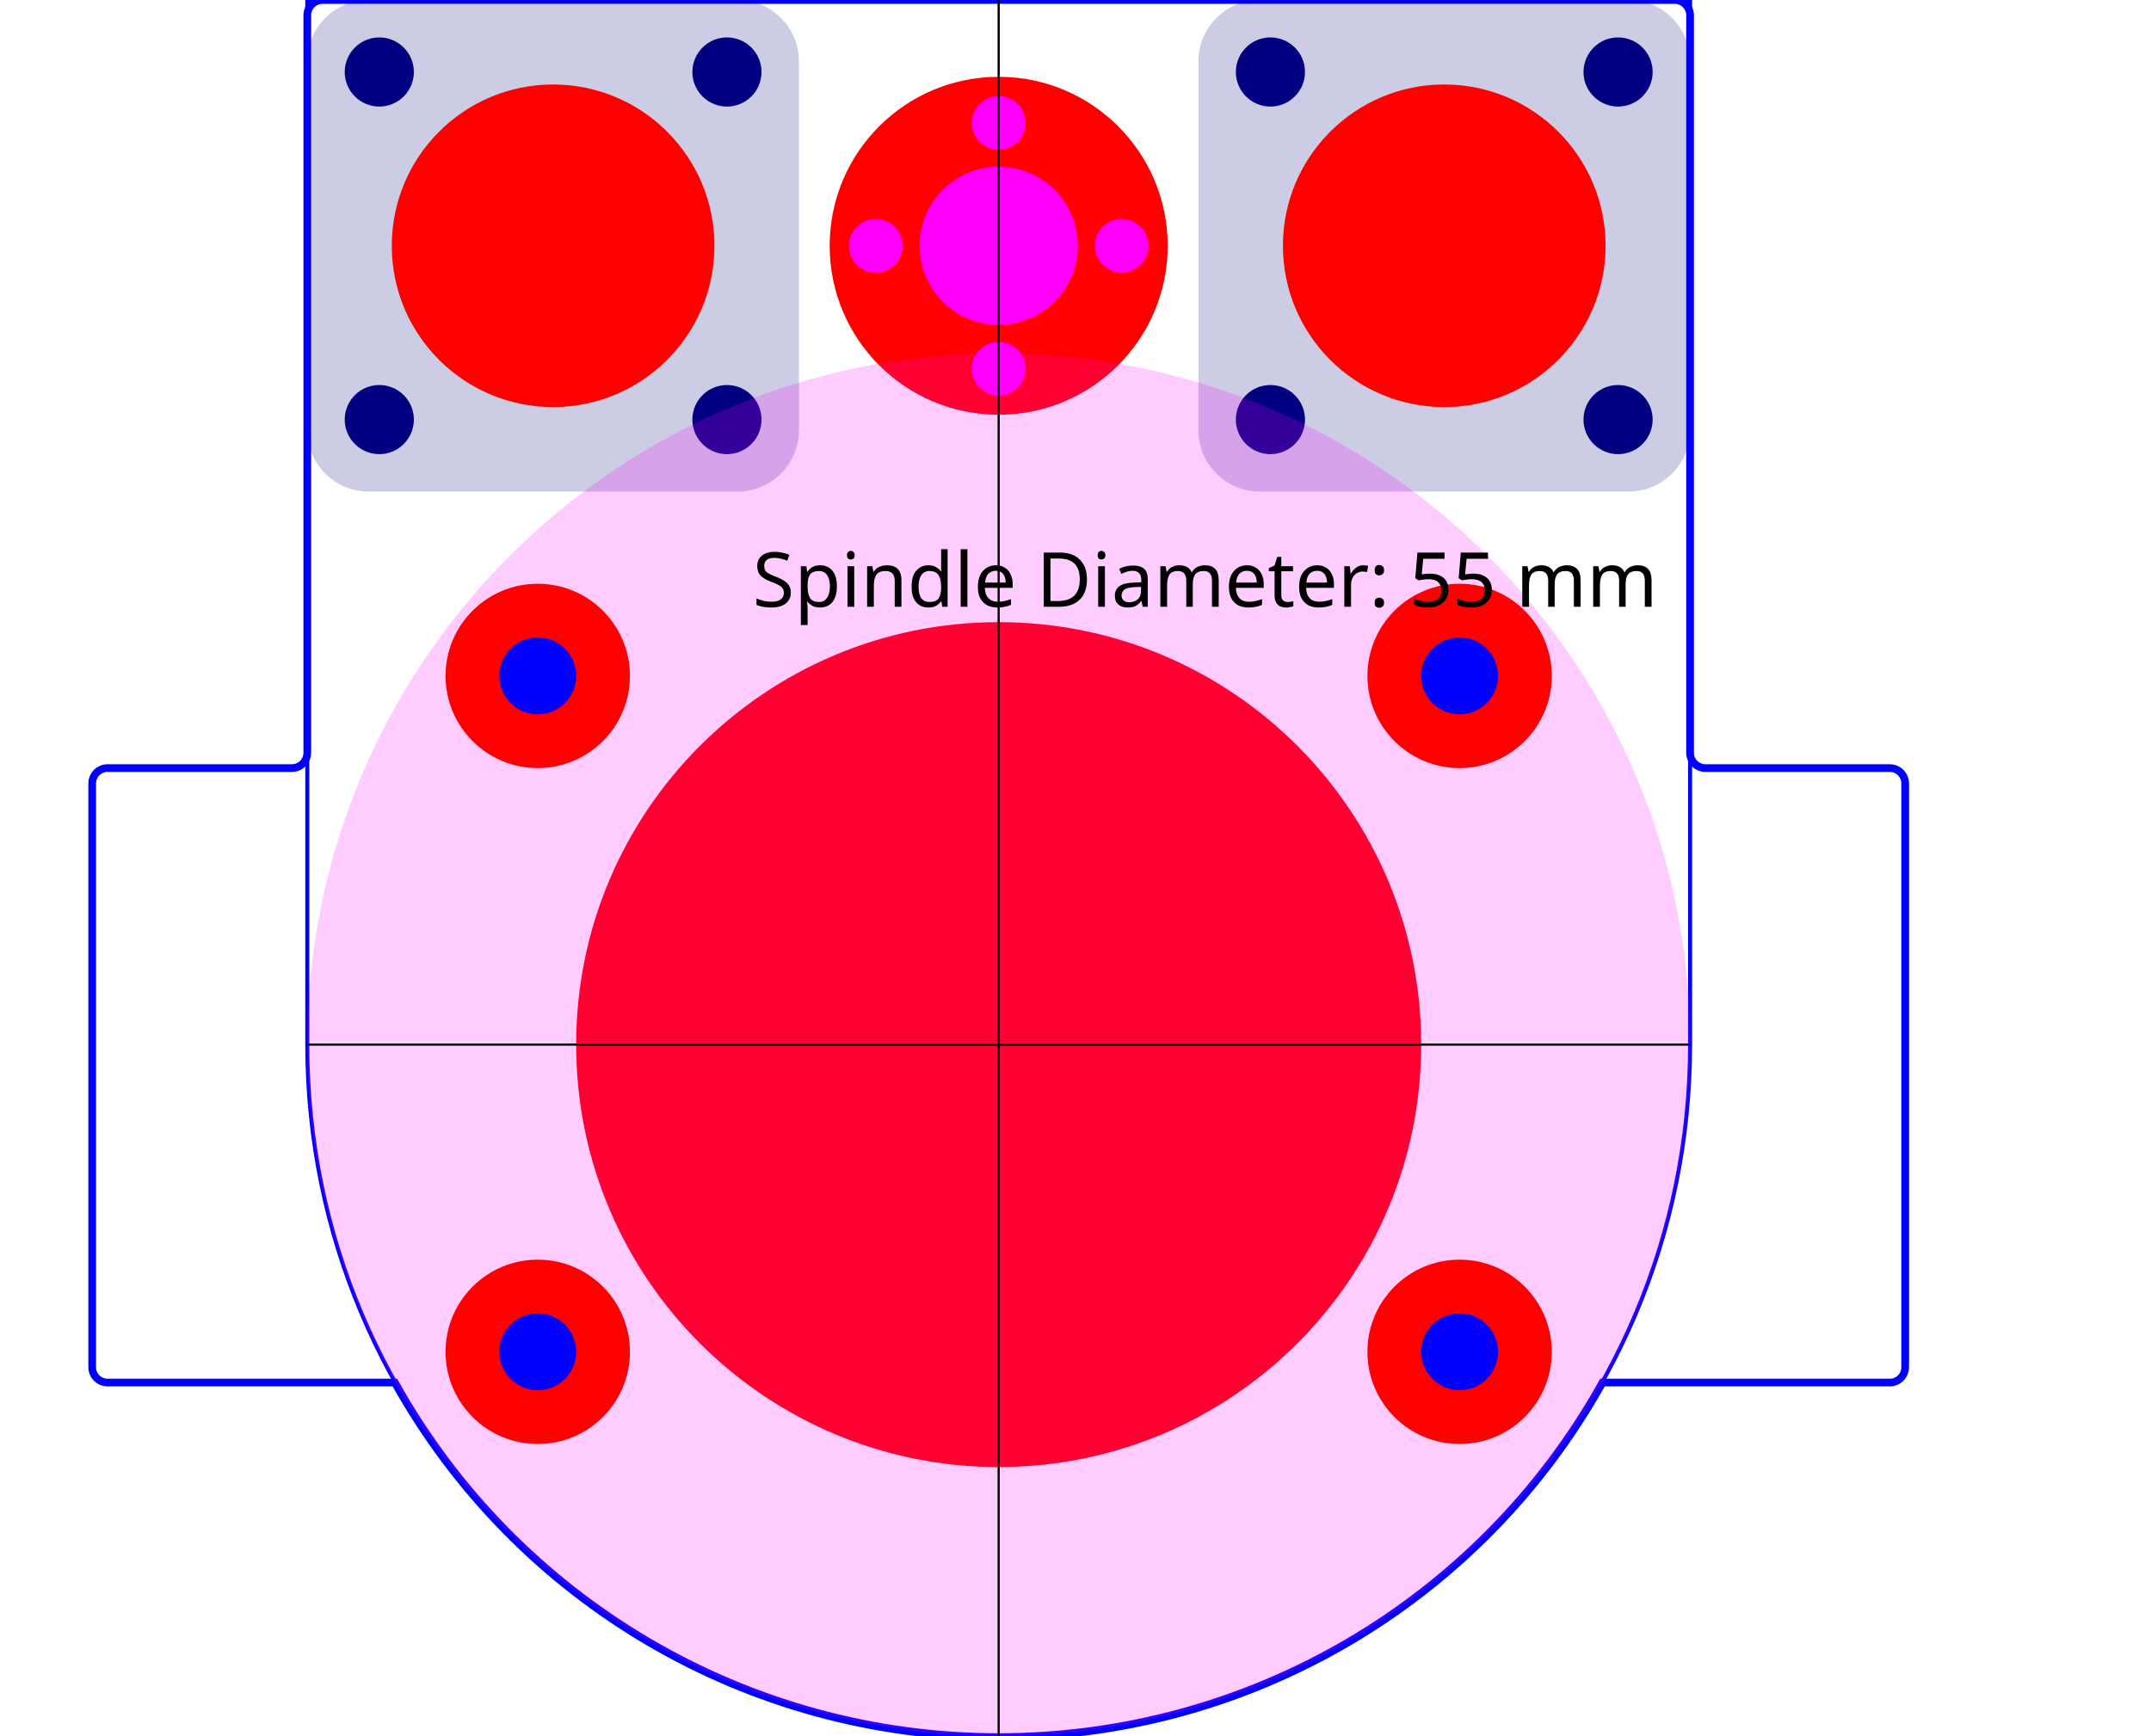
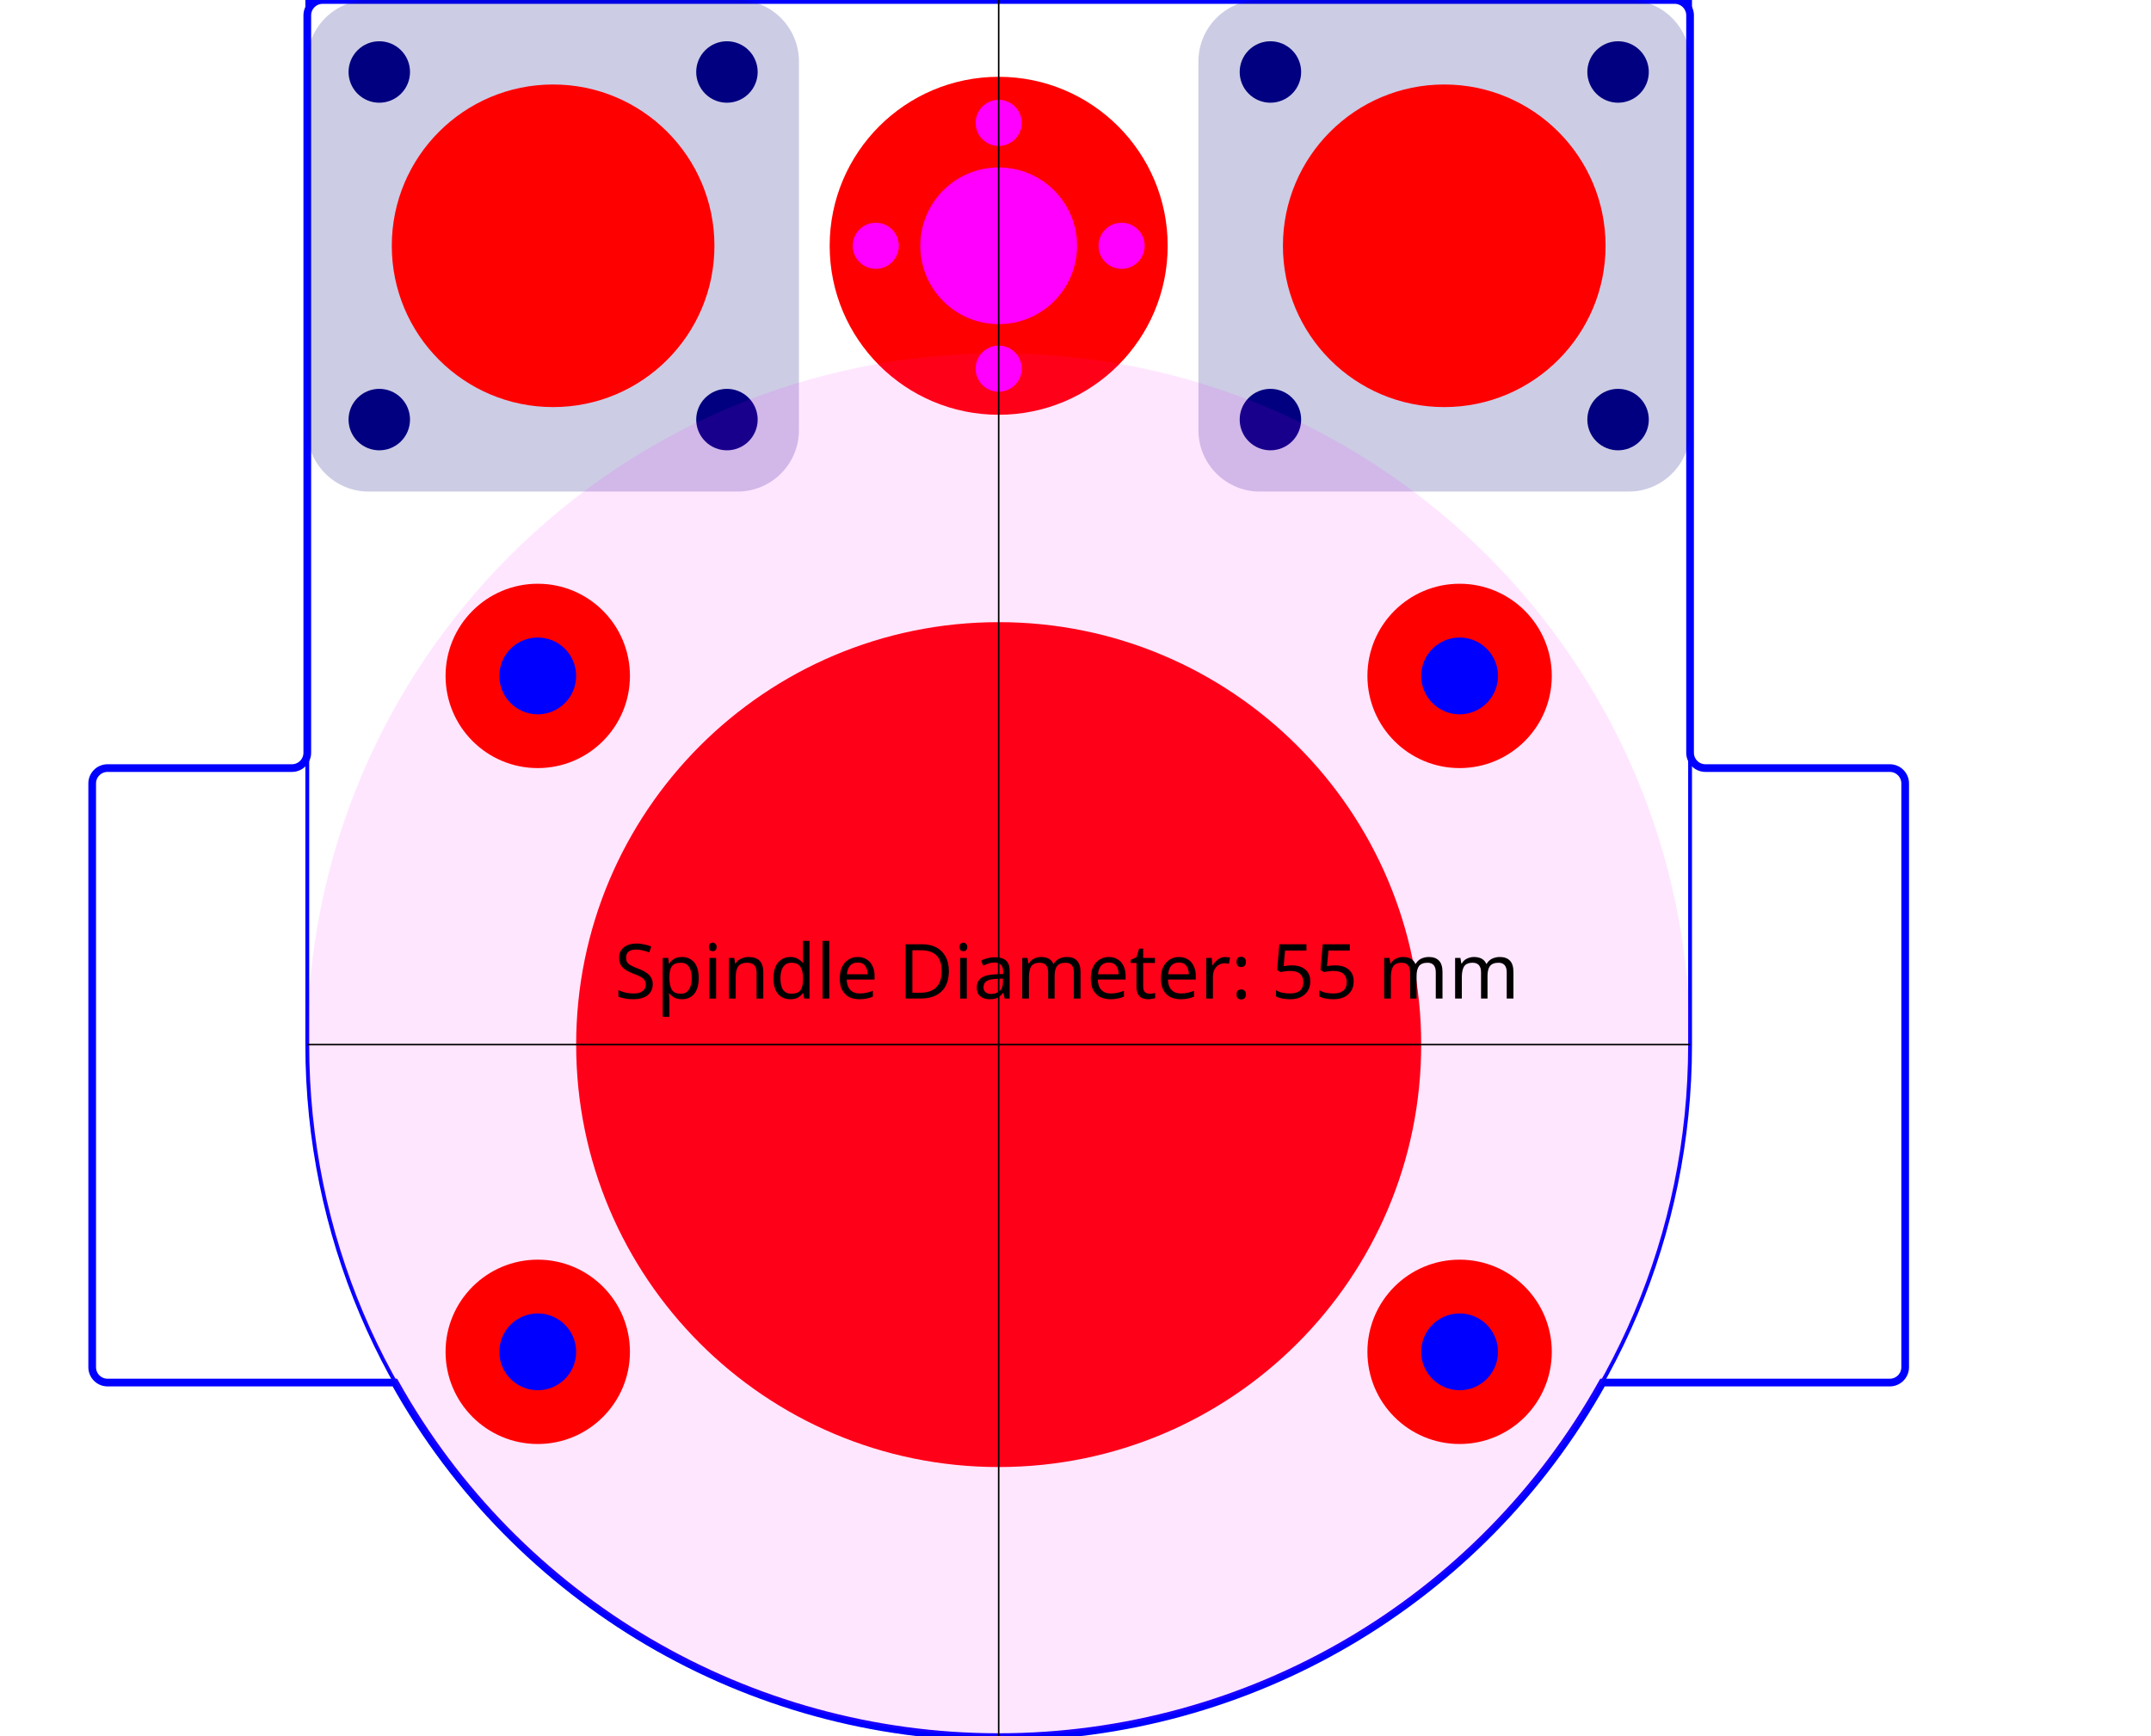
- <svg xmlns="http://www.w3.org/2000/svg" width="140mm" height="113mm" viewBox="0 0 140 113" version="1.1" id="spindle-D55-holder-with-clamp">
+ <svg xmlns="http://www.w3.org/2000/svg" version="1.1" width="140mm" height="113mm" viewBox="0 0 140 113" id="spindle-D55-holder-with-clamp">
  <defs id="defs">
-     <circle id="z_screw_central_hole" style="font-variation-settings:normal;vector-effect:none;fill:#ff0000;fill-opacity:1;fill-rule:evenodd;stroke-width:0.353;stroke-linecap:butt;stroke-linejoin:miter;stroke-miterlimit:4;stroke-dasharray:none;stroke-dashoffset:0;stroke-opacity:1;stop-color:#000000" cx="0" cy="0" r="11" />
-     <circle id="backlash_item_hole_10mm" style="fill:#ff00ff;fill-opacity:1;fill-rule:evenodd;stroke-width:0.353;stroke-linecap:butt;stroke-linejoin:miter;stroke-miterlimit:4;stroke-dasharray:none;stroke-dashoffset:0;stroke-opacity:1;stop-color:#000000" cx="0" cy="0" r="5.15" />
-     <circle id="backlash_item_screw_3.5mm" style="fill:#ff00ff;fill-opacity:1;fill-rule:evenodd;stroke-width:0.16;stroke-linecap:butt;stroke-linejoin:miter;stroke-miterlimit:4;stroke-dasharray:none;stroke-dashoffset:0;stroke-opacity:1;stop-color:#000000;stop-opacity:1" cx="0" cy="0" r="1.75" />
-     <rect id="bearing_base_ref" style="fill:#000080;fill-opacity:0.2;stroke:#f70000;stroke-width:0" width="32" height="32" x="0" y="0" rx="4" ry="4" />
-     <circle id="bearing_cylinder" style="fill:#ff0000;fill-opacity:1;fill-rule:evenodd;stroke-width:0.388;stroke-linecap:butt;stroke-linejoin:miter;stroke-miterlimit:4;stroke-dasharray:none;stroke-dashoffset:0;stroke-opacity:1;stop-color:#000000;stop-opacity:1" cx="0" cy="0" r="10.5" />
-     <circle id="bearing_screw_4.5mm" style="fill:#000080;fill-opacity:1;fill-rule:evenodd;stroke-width:0.16;stroke-linecap:butt;stroke-linejoin:miter;stroke-miterlimit:4;stroke-dasharray:none;stroke-dashoffset:0;stroke-opacity:1;stop-color:#000000;stop-opacity:1" cx="0" cy="0" r="2.25" />
-     <circle id="spacer" style="fill:#ff0000;fill-opacity:1;fill-rule:evenodd;stroke-width:0.212;stroke-linecap:butt;stroke-linejoin:miter;stroke-miterlimit:4;stroke-dasharray:none;stroke-dashoffset:0;stroke-opacity:1;stop-color:#000000" cx="0" cy="0" r="6" />
-     <circle id="spacer" style="font-variation-settings:normal;vector-effect:none;fill:#ff0000;fill-opacity:1;fill-rule:evenodd;stroke-width:0.212;stroke-linecap:butt;stroke-linejoin:miter;stroke-miterlimit:4;stroke-dasharray:none;stroke-dashoffset:0;stroke-opacity:1;stop-color:#000000" cx="0" cy="0" r="6" />
-     <circle id="spacer_screw_5.0mm" style="font-variation-settings:normal;vector-effect:none;fill:#0000ff;fill-opacity:1;fill-rule:evenodd;stroke-width:0.314;stroke-linecap:butt;stroke-linejoin:miter;stroke-miterlimit:4;stroke-dasharray:none;stroke-dashoffset:0;stroke-opacity:1;stop-color:#000000" cx="0" cy="0" r="2.5" />
-     <rect id="clamp_base" style="fill:#00ff80;fill-opacity:0.5;stroke:#f70000;stroke-width:0" width="15" height="40" x="0" y="0" />
+     <circle id="screw_central_hole_ref" style="fill:#ff0000;fill-opacity:1" cx="0" cy="0" r="11" />
+     <circle id="backlash_item_hole_10.2mm" style="fill:#ff00ff;fill-opacity:1" cx="0" cy="0" r="5.1" />
+     <circle id="backlash_item_screw_3.0mm" style="fill:#ff00ff;fill-opacity:1" cx="0" cy="0" r="1.5" />
+     <rect id="bearing_base_ref" style="fill:#000080;fill-opacity:0.2" width="32" height="32" x="0" y="0" rx="4" ry="4" />
+     <circle id="bearing_cylinder" style="fill:#ff0000;fill-opacity:1" cx="0" cy="0" r="10.5" />
+     <circle id="bearing_screw_4.0mm" style="fill:#000080;fill-opacity:1" cx="0" cy="0" r="2.0" />
+     <circle id="spacer" style="fill:#ff0000;fill-opacity:1" cx="0" cy="0" r="6" />
+     <circle id="spacer_screw_5.0mm" style="fill:#0000ff;fill-opacity:1" cx="0" cy="0" r="2.5" />
  </defs>
  <g id="layer1" transform="translate(20 0)">
-     <path id="contour_no_clamp" style="fill:none;stroke:#0000ff;stroke-width:0.261px;stroke-linecap:butt;stroke-linejoin:miter;stroke-opacity:1" d="M 0.0,0.0 h 90        v 68        a 45,45 0 0 1 -90,0        z" />
-     <path id="contour" style="fill:none;stroke:#0000ff;stroke-width:0.5px;stroke-linecap:butt;stroke-linejoin:miter;stroke-opacity:1" d="M 1.0,0.0 h 88       a 1 1 0 0 1 1 1        v 48       a 1 1 0 0 0 1 1        h 12       a 1 1 0 0 1 1 1       v 38       a 1 1 0 0 1 -1 1       h -18.7       A  45,45 0 0 1  5.7,90       h -18.7       a 1 1 0 0 1 -1 -1        v -38       a 1 1 0 0 1 1 -1        h 12       a 1 1 0 0 0 1 -1        v -48       a 1 1 0 0 1 1 -1        " />
-     <use href="#z_screw_central_hole" x="45" y="16" id="screw_central_hole" />
+     <path id="contour" style="fill:none;stroke:#0000ff;stroke-width:0.25" d="M 0.0,0.0 h 90 v 68 a 45,45 0 0 1 -90,0 z" />
+     <path id="contour_with_clamps" style="fill:none;stroke:#0000ff;stroke-width:0.5" d="M 1.0,0.0 h 88       a 1 1 0 0 1 1 1        v 48       a 1 1 0 0 0 1 1        h 12       a 1 1 0 0 1 1 1       v 38       a 1 1 0 0 1 -1 1       h -18.7       A  45,45 0 0 1  5.7,90       h -18.7       a 1 1 0 0 1 -1 -1        v -38       a 1 1 0 0 1 1 -1        h 12       a 1 1 0 0 0 1 -1        v -48       a 1 1 0 0 1 1 -1        " />
+     <use href="#screw_central_hole_ref" x="45" y="16" id="screw_central_hole" />
    <g id="backlash" transform="translate(45,16)">
-       <use href="#backlash_item_hole_10mm" id="backlash_item_hole" />
-       <use href="#backlash_item_screw_3.5mm" transform="rotate(0)   translate(8,0)" id="backlash_item_screw_3.5mm_E" />
-       <use href="#backlash_item_screw_3.5mm" transform="rotate(90)  translate(8,0)" id="backlash_item_screw_3.5mm_S" />
-       <use href="#backlash_item_screw_3.5mm" transform="rotate(180) translate(8,0)" id="backlash_item_screw_3.5mm_W" />
-       <use href="#backlash_item_screw_3.5mm" transform="rotate(270) translate(8,0)" id="backlash_item_screw_3.5mm_N" />
+       <use href="#backlash_item_hole_10.2mm" id="backlash_item_hole" />
+       <use href="#backlash_item_screw_3.0mm" transform="rotate(0)   translate(8,0)" id="backlash_item_screw_3.0mm_E" />
+       <use href="#backlash_item_screw_3.0mm" transform="rotate(90)  translate(8,0)" id="backlash_item_screw_3.0mm_S" />
+       <use href="#backlash_item_screw_3.0mm" transform="rotate(180) translate(8,0)" id="backlash_item_screw_3.0mm_W" />
+       <use href="#backlash_item_screw_3.0mm" transform="rotate(270) translate(8,0)" id="backlash_item_screw_3.0mm_N" />
    </g>
    <g id="bearing_1" transform="translate(0,0)">
      <use href="#bearing_base_ref" id="bearing_1_base" />
      <g id="bearing_1_items" transform="translate(16,16)">
        <use href="#bearing_cylinder" id="bearing_1_cylinder" />
-         <use href="#bearing_screw_4.5mm" transform="rotate( 45) translate(16 0)" id="bearing_1_screw_4.5mm_SE" />
-         <use href="#bearing_screw_4.5mm" transform="rotate(135) translate(16 0)" id="bearing_1_screw_4.5mm_SW" />
-         <use href="#bearing_screw_4.5mm" transform="rotate(225) translate(16 0)" id="bearing_1_crew_4.5mm_NW" />
-         <use href="#bearing_screw_4.5mm" transform="rotate(315) translate(16 0)" id="bearing_1_screw_4.5mm_NE" />
+         <use href="#bearing_screw_4.0mm" transform="rotate( 45) translate(16 0)" id="bearing_1_screw_4.0mm_SE" />
+         <use href="#bearing_screw_4.0mm" transform="rotate(135) translate(16 0)" id="bearing_1_screw_4.0mm_SW" />
+         <use href="#bearing_screw_4.0mm" transform="rotate(225) translate(16 0)" id="bearing_1_screw_4.0mm_NW" />
+         <use href="#bearing_screw_4.0mm" transform="rotate(315) translate(16 0)" id="bearing_1_screw_4.0mm_NE" />
      </g>
    </g>
    <g id="bearing_2" transform="translate(58,0)">
      <use href="#bearing_base_ref" id="bearing_2_base" />
      <g id="bearing_2_items" transform="translate(16,16)">
        <use href="#bearing_cylinder" id="bearing_2_cylinder" />
-         <use href="#bearing_screw_4.5mm" transform="rotate( 45) translate(16 0)" id="bearing_2_screw_4.5mm_SE" />
-         <use href="#bearing_screw_4.5mm" transform="rotate(135) translate(16 0)" id="bearing_2_screw_4.5mm_SW" />
-         <use href="#bearing_screw_4.5mm" transform="rotate(225) translate(16 0)" id="bearing_2_screw_4.5mm_NW" />
-         <use href="#bearing_screw_4.5mm" transform="rotate(315) translate(16 0)" id="bearing_2_crew_4.5mm_NE" />
+         <use href="#bearing_screw_4.0mm" transform="rotate( 45) translate(16 0)" id="bearing_2_screw_4.0mm_SE" />
+         <use href="#bearing_screw_4.0mm" transform="rotate(135) translate(16 0)" id="bearing_2_screw_4.0mm_SW" />
+         <use href="#bearing_screw_4.0mm" transform="rotate(225) translate(16 0)" id="bearing_2_screw_4.0mm_NW" />
+         <use href="#bearing_screw_4.0mm" transform="rotate(315) translate(16 0)" id="bearing_2_screw_4.0mm_NE" />
      </g>
    </g>
-     <circle id="spindle-hole" style="font-variation-settings:normal;vector-effect:none;fill:#ff0000;fill-opacity:1;fill-rule:evenodd;stroke-width:0.97;stroke-linecap:butt;stroke-linejoin:miter;stroke-miterlimit:4;stroke-dasharray:none;stroke-dashoffset:0;stroke-opacity:1;stop-color:#000000" cx="45" cy="68" r="27.5" />
-     <circle id="large_circle_indicator" style="font-variation-settings:normal;vector-effect:none;fill:#ff00ff;fill-opacity:0.2;fill-rule:evenodd;stroke-width:0.97;stroke-linecap:butt;stroke-linejoin:miter;stroke-miterlimit:4;stroke-dasharray:none;stroke-dashoffset:0;stroke-opacity:1;stop-color:#000000" cx="45" cy="68" r="45" />
+     <circle id="spindle-hole" style="fill:#ff0000;fill-opacity:1" cx="45" cy="68" r="27.5" />
+     <circle id="large_circle_indicator" style="fill:#ff00ff;fill-opacity:0.1" cx="45" cy="68" r="45" />
    <use href="#spacer" transform="translate(15 44)" id="spacer_NW" />
    <use href="#spacer" transform="translate(75 44)" id="spacer_NE" />
    <use href="#spacer" transform="translate(15 88)" id="spacer_SW" />
    <use href="#spacer" transform="translate(75 88)" id="spacer_SE" />
    <use href="#spacer_screw_5.0mm" transform="translate(15 44)" id="spacer_screw_5.0mm_NW" />
    <use href="#spacer_screw_5.0mm" transform="translate(75 44)" id="spacer_screw_5.0mm_NE" />
    <use href="#spacer_screw_5.0mm" transform="translate(15 88)" id="spacer_screw_5.0mm_SW" />
    <use href="#spacer_screw_5.0mm" transform="translate(75 88)" id="spacer_screw_5.0mm_SE" />
-     <text id="legend" xml:space="preserve" style="font-style:normal;font-weight:normal;font-size:4.939px;line-height:1.25;font-family:sans-serif;fill:#000000;fill-opacity:1;stroke:none;stroke-width:0.265" x="20" y="39.5">
-       Spindle Diameter: 55 mm
+     <text id="legend" xml:space="preserve" style="font-style:normal;font-weight:normal;font-size:4.939px;line-height:1.25;font-family:sans-serif;fill:#000000;fill-opacity:1;stroke:none;stroke-width:0.265" x="20" y="65">Spindle Diameter: 55 mm
    </text>
-     <path id="horizontal_line" style="fill:none;stroke:#000000;stroke-width:0.144px;stroke-linecap:butt;stroke-linejoin:miter;stroke-opacity:1" d="M 0,68 90,68" />
-     <path id="vertical_line" style="fill:none;stroke:#000000;stroke-width:0.144px;stroke-linecap:butt;stroke-linejoin:miter;stroke-opacity:1" d="M 45,0  45,113" />
+     <path id="horizontal_line" style="fill:none;stroke:#000000;stroke-width:0.1" d="M 0,68 90,68" />
+     <path id="vertical_line" style="fill:none;stroke:#000000;stroke-width:0.1" d="M 45,0 45,113" />
  </g>
</svg>
